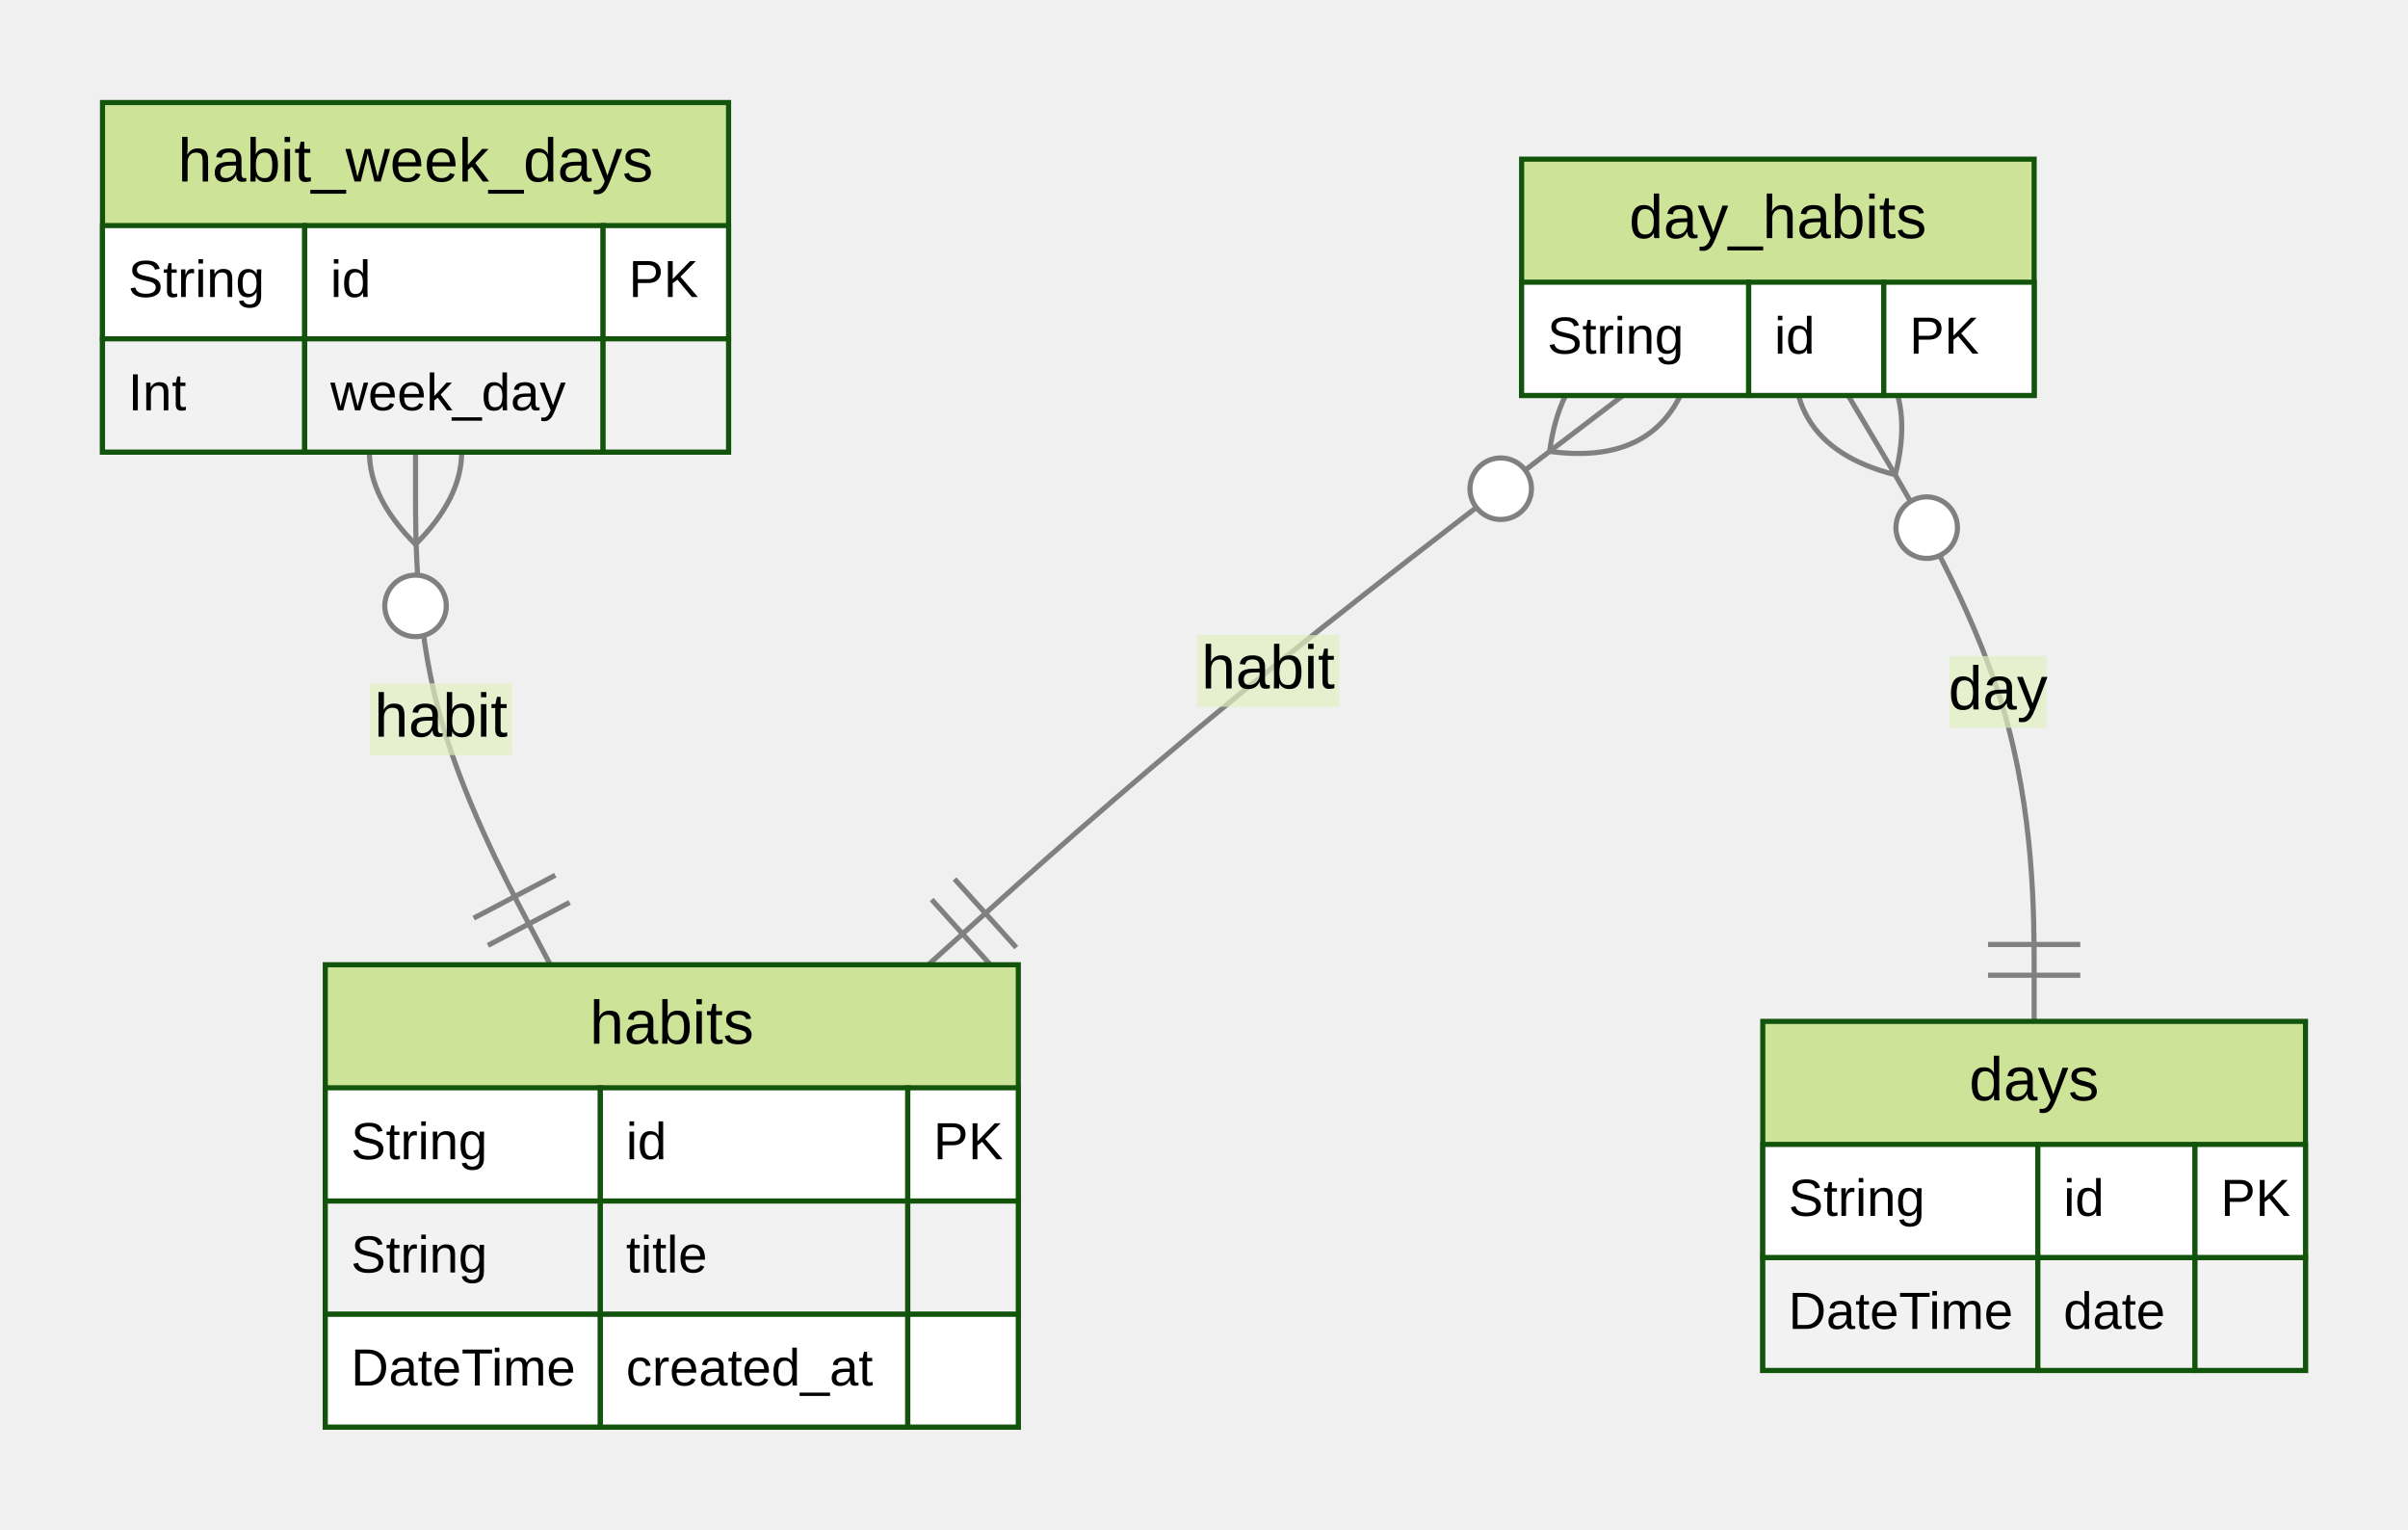
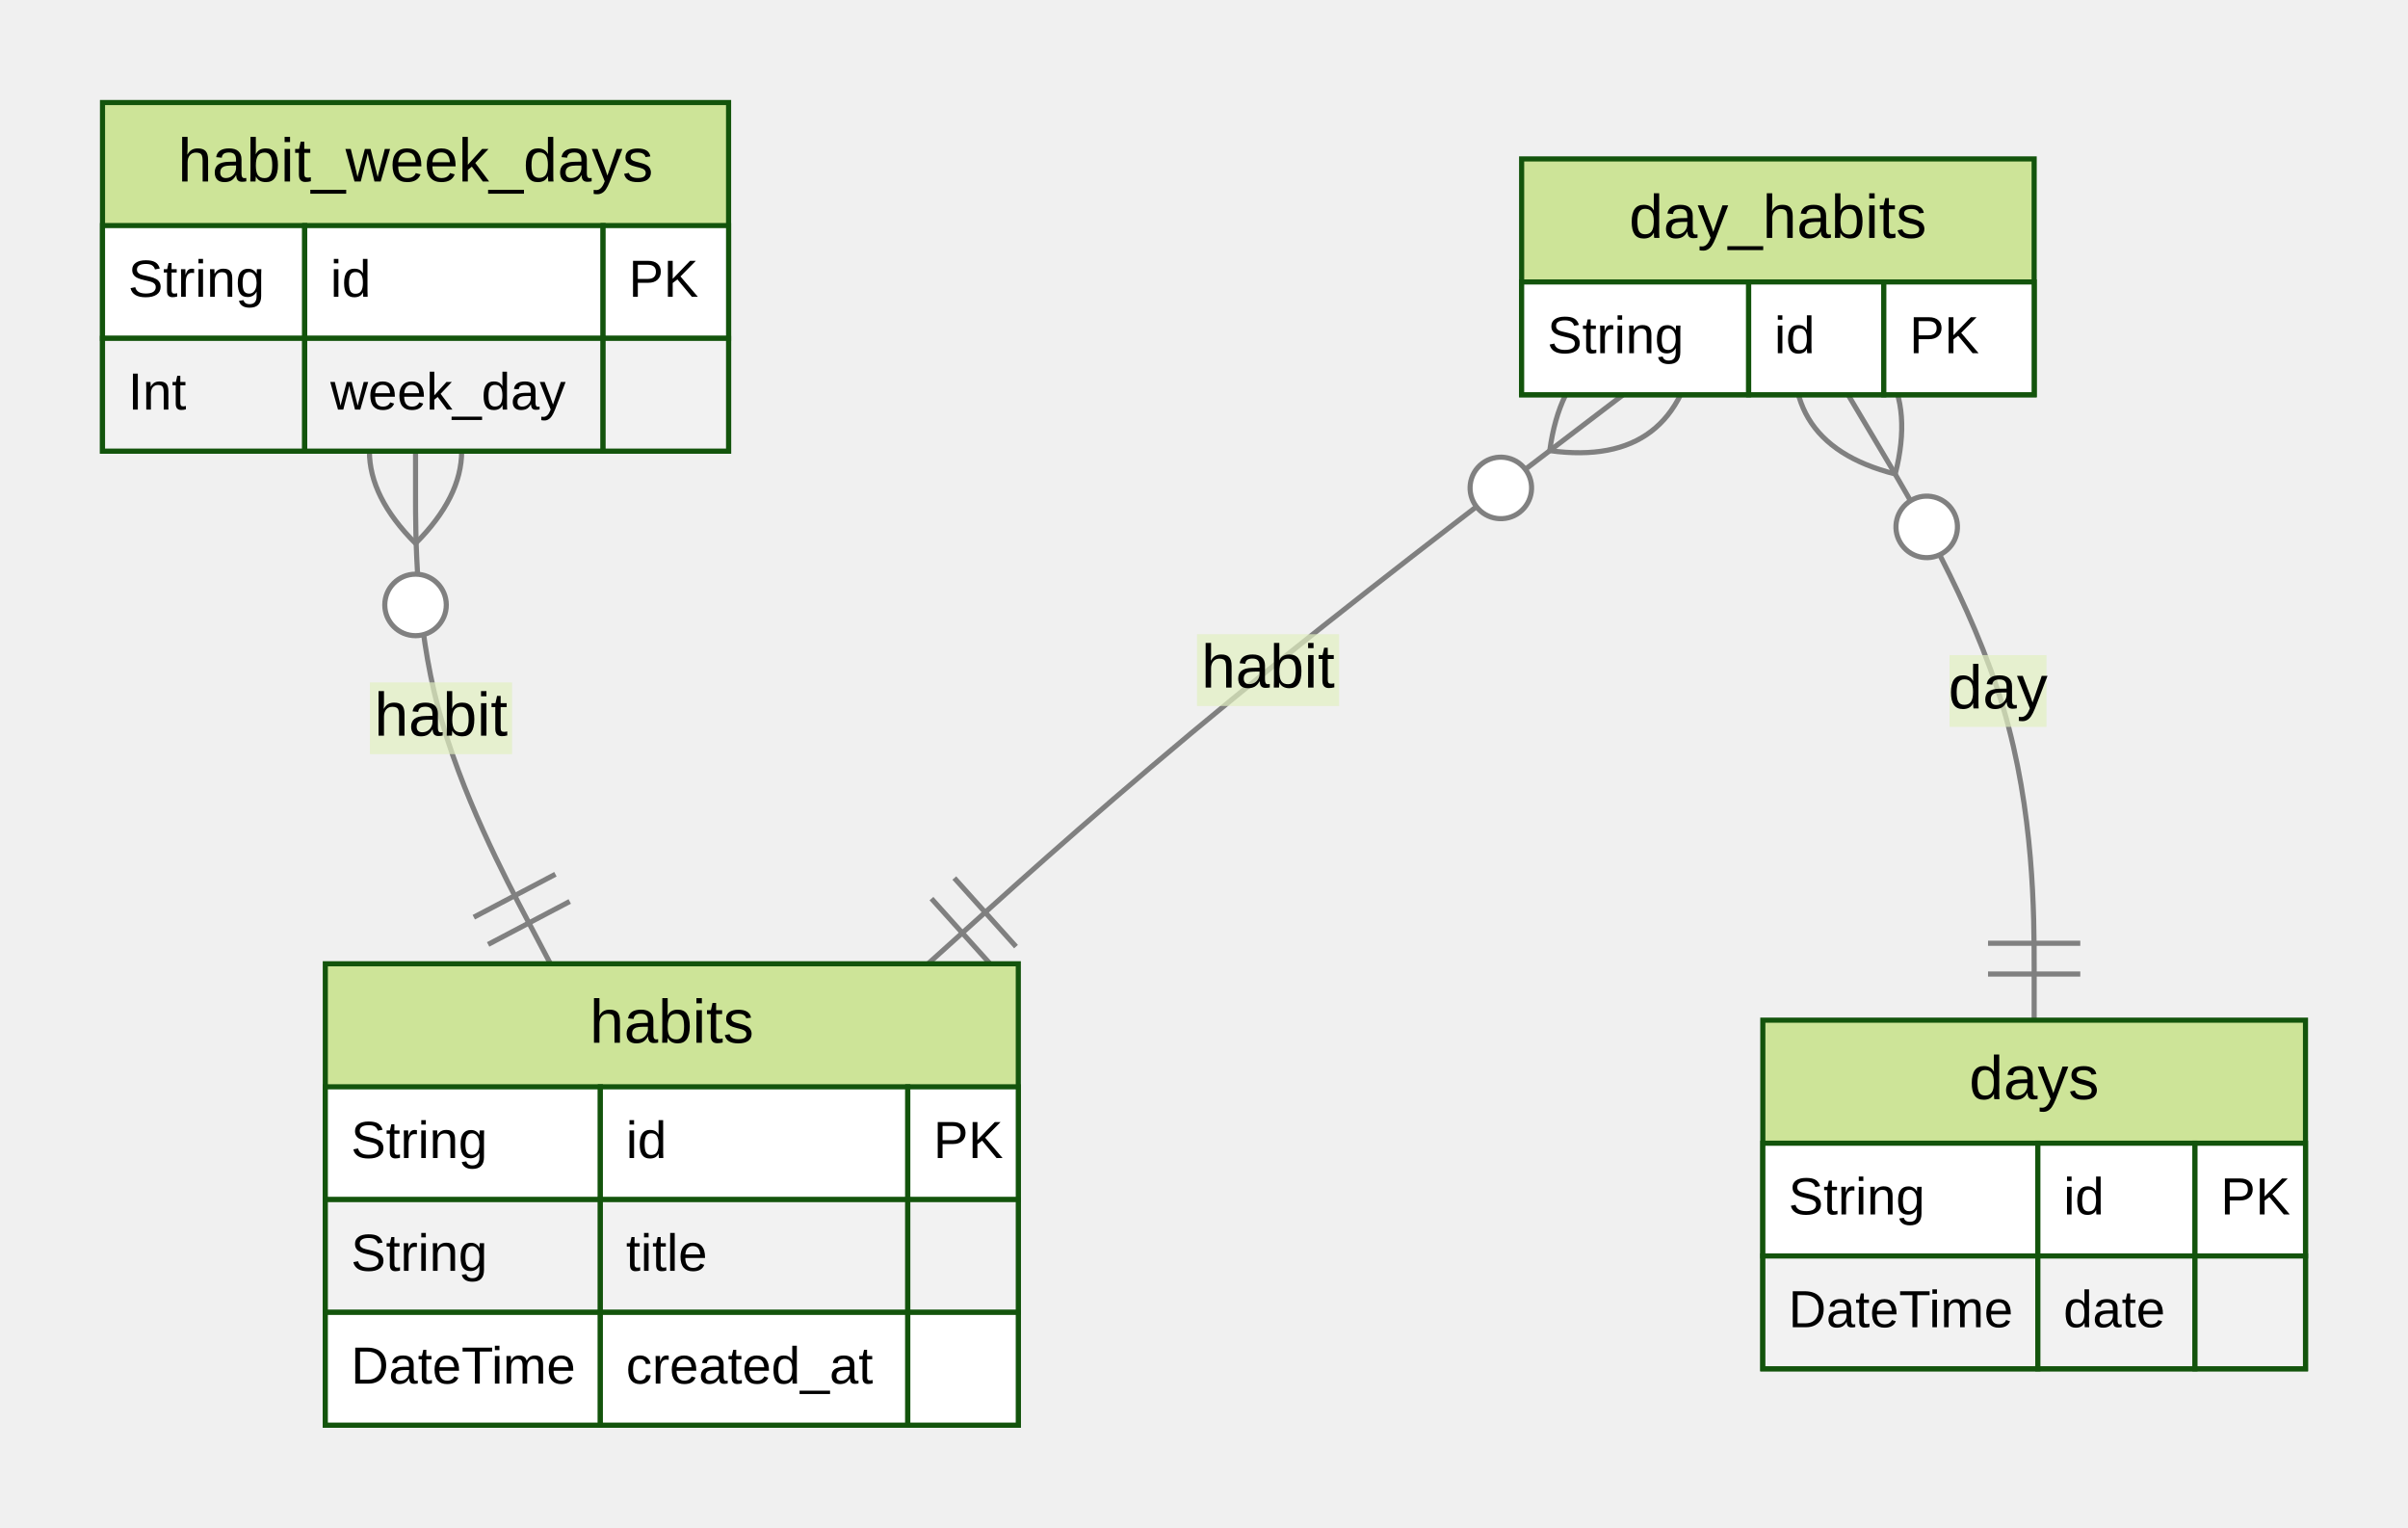
- <svg xmlns="http://www.w3.org/2000/svg" aria-roledescription="er" viewBox="0 0 469.84 298.367" style="max-width: 469.84px; background-color: white;" width="100%" id="mermaid-0">
+ <svg xmlns="http://www.w3.org/2000/svg" aria-roledescription="er" viewBox="0 0 469.832 298" style="max-width: 469.832px; background-color: white;" width="100%" id="mermaid-0">
  <style>#mermaid-0{font-family:"trebuchet ms",verdana,arial,sans-serif;font-size:16px;fill:#000000;}#mermaid-0 .error-icon{fill:#552222;}#mermaid-0 .error-text{fill:#552222;stroke:#552222;}#mermaid-0 .edge-thickness-normal{stroke-width:2px;}#mermaid-0 .edge-thickness-thick{stroke-width:3.5px;}#mermaid-0 .edge-pattern-solid{stroke-dasharray:0;}#mermaid-0 .edge-pattern-dashed{stroke-dasharray:3;}#mermaid-0 .edge-pattern-dotted{stroke-dasharray:2;}#mermaid-0 .marker{fill:#000000;stroke:#000000;}#mermaid-0 .marker.cross{stroke:#000000;}#mermaid-0 svg{font-family:"trebuchet ms",verdana,arial,sans-serif;font-size:16px;}#mermaid-0 .entityBox{fill:#cde498;stroke:#13540c;}#mermaid-0 .attributeBoxOdd{fill:#ffffff;stroke:#13540c;}#mermaid-0 .attributeBoxEven{fill:#f2f2f2;stroke:#13540c;}#mermaid-0 .relationshipLabelBox{fill:hsl(78.158, 58.462%, 84.51%);opacity:0.7;background-color:hsl(78.158, 58.462%, 84.51%);}#mermaid-0 .relationshipLabelBox rect{opacity:0.5;}#mermaid-0 .relationshipLine{stroke:#000000;}#mermaid-0 .entityTitleText{text-anchor:middle;font-size:18px;fill:#000000;}#mermaid-0 :root{--mermaid-font-family:"trebuchet ms",verdana,arial,sans-serif;}</style>
  <g />
  <defs>
    <marker orient="auto" markerHeight="18" markerWidth="18" refY="9" refX="0" id="ONLY_ONE_START">
      <path d="M9,0 L9,18 M15,0 L15,18" fill="none" stroke="gray" />
    </marker>
  </defs>
  <defs>
    <marker orient="auto" markerHeight="18" markerWidth="18" refY="9" refX="18" id="ONLY_ONE_END">
      <path d="M3,0 L3,18 M9,0 L9,18" fill="none" stroke="gray" />
    </marker>
  </defs>
  <defs>
    <marker orient="auto" markerHeight="18" markerWidth="30" refY="9" refX="0" id="ZERO_OR_ONE_START">
      <circle r="6" cy="9" cx="21" fill="white" stroke="gray" />
      <path d="M9,0 L9,18" fill="none" stroke="gray" />
    </marker>
  </defs>
  <defs>
    <marker orient="auto" markerHeight="18" markerWidth="30" refY="9" refX="30" id="ZERO_OR_ONE_END">
      <circle r="6" cy="9" cx="9" fill="white" stroke="gray" />
      <path d="M21,0 L21,18" fill="none" stroke="gray" />
    </marker>
  </defs>
  <defs>
    <marker orient="auto" markerHeight="36" markerWidth="45" refY="18" refX="18" id="ONE_OR_MORE_START">
      <path d="M0,18 Q 18,0 36,18 Q 18,36 0,18 M42,9 L42,27" fill="none" stroke="gray" />
    </marker>
  </defs>
  <defs>
    <marker orient="auto" markerHeight="36" markerWidth="45" refY="18" refX="27" id="ONE_OR_MORE_END">
      <path d="M3,9 L3,27 M9,18 Q27,0 45,18 Q27,36 9,18" fill="none" stroke="gray" />
    </marker>
  </defs>
  <defs>
    <marker orient="auto" markerHeight="36" markerWidth="57" refY="18" refX="18" id="ZERO_OR_MORE_START">
      <circle r="6" cy="18" cx="48" fill="white" stroke="gray" />
      <path d="M0,18 Q18,0 36,18 Q18,36 0,18" fill="none" stroke="gray" />
    </marker>
  </defs>
  <defs>
    <marker orient="auto" markerHeight="36" markerWidth="57" refY="18" refX="39" id="ZERO_OR_MORE_END">
      <circle r="6" cy="18" cx="9" fill="white" stroke="gray" />
      <path d="M21,18 Q39,0 57,18 Q39,36 21,18" fill="none" stroke="gray" />
    </marker>
  </defs>
-   <path style="stroke: gray; fill: none;" marker-start="url(#ZERO_OR_MORE_START)" marker-end="url(#ONLY_ONE_END)" d="M81.078,88.184L81.078,96.517C81.078,104.85,81.078,121.517,85.46,138.184C89.842,154.85,98.605,171.517,102.987,179.85L107.369,188.184" class="er relationshipLine" />
-   <path style="stroke: gray; fill: none;" marker-start="url(#ZERO_OR_MORE_START)" marker-end="url(#ONLY_ONE_END)" d="M360.597,77.138L366.647,87.312C372.696,97.486,384.795,117.835,390.845,138.184C396.895,158.532,396.895,178.881,396.895,189.055L396.895,199.229" class="er relationshipLine" />
-   <path style="stroke: gray; fill: none;" marker-start="url(#ZERO_OR_MORE_START)" marker-end="url(#ONLY_ONE_END)" d="M316.672,77.138L303.33,87.312C289.987,97.486,263.302,117.835,240.711,136.343C218.119,154.85,199.622,171.517,190.373,179.85L181.124,188.184" class="er relationshipLine" />
-   <g transform="translate(63.46875,188.1836 )" id="entity-habits-ef4384fb-2ac5-4353-81f0-07149c621662">
-     <rect height="90.184" width="135.219" y="0" x="0" class="er entityBox" />
-     <text style="dominant-baseline: middle; text-anchor: middle; font-size: 12px;" transform="translate(67.60938,12)" y="0" x="0" id="text-entity-habits-ef4384fb-2ac5-4353-81f0-07149c621662" class="er entityLabel">habits</text>
-     <rect height="22.092" width="53.672" y="24" x="0" class="er attributeBoxOdd" />
-     <text style="dominant-baseline: middle; font-size: 10.2px;" transform="translate(5,35.0459)" y="0" x="0" id="text-entity-habits-ef4384fb-2ac5-4353-81f0-07149c621662-attr-1-type" class="er entityLabel">String</text>
-     <rect height="22.092" width="59.984" y="24" x="53.672" class="er attributeBoxOdd" />
-     <text style="dominant-baseline: middle; font-size: 10.2px;" transform="translate(58.67188,35.0459)" y="0" x="0" id="text-entity-habits-ef4384fb-2ac5-4353-81f0-07149c621662-attr-1-name" class="er entityLabel">id</text>
-     <rect height="22.092" width="21.562" y="24" x="113.656" class="er attributeBoxOdd" />
-     <text style="dominant-baseline: middle; font-size: 10.2px;" transform="translate(118.6562,35.0459)" y="0" x="0" id="text-entity-habits-ef4384fb-2ac5-4353-81f0-07149c621662-attr-1-key" class="er entityLabel">PK</text>
-     <rect height="22.092" width="53.672" y="46.092" x="0" class="er attributeBoxEven" />
-     <text style="dominant-baseline: middle; font-size: 10.2px;" transform="translate(5,57.1377)" y="0" x="0" id="text-entity-habits-ef4384fb-2ac5-4353-81f0-07149c621662-attr-2-type" class="er entityLabel">String</text>
-     <rect height="22.092" width="59.984" y="46.092" x="53.672" class="er attributeBoxEven" />
-     <text style="dominant-baseline: middle; font-size: 10.2px;" transform="translate(58.67188,57.1377)" y="0" x="0" id="text-entity-habits-ef4384fb-2ac5-4353-81f0-07149c621662-attr-2-name" class="er entityLabel">title</text>
-     <rect height="22.092" width="21.562" y="46.092" x="113.656" class="er attributeBoxEven" />
-     <text style="dominant-baseline: middle; font-size: 10.2px;" transform="translate(118.6562,57.1377)" y="0" x="0" id="text-entity-habits-ef4384fb-2ac5-4353-81f0-07149c621662-attr-2-key" class="er entityLabel" />
-     <rect height="22" width="53.672" y="68.184" x="0" class="er attributeBoxOdd" />
-     <text style="dominant-baseline: middle; font-size: 10.2px;" transform="translate(5,79.18359)" y="0" x="0" id="text-entity-habits-ef4384fb-2ac5-4353-81f0-07149c621662-attr-3-type" class="er entityLabel">DateTime</text>
-     <rect height="22" width="59.984" y="68.184" x="53.672" class="er attributeBoxOdd" />
-     <text style="dominant-baseline: middle; font-size: 10.2px;" transform="translate(58.67188,79.18359)" y="0" x="0" id="text-entity-habits-ef4384fb-2ac5-4353-81f0-07149c621662-attr-3-name" class="er entityLabel">created_at</text>
-     <rect height="22" width="21.562" y="68.184" x="113.656" class="er attributeBoxOdd" />
-     <text style="dominant-baseline: middle; font-size: 10.2px;" transform="translate(118.6562,79.18359)" y="0" x="0" id="text-entity-habits-ef4384fb-2ac5-4353-81f0-07149c621662-attr-3-key" class="er entityLabel" />
+   <path style="stroke: gray; fill: none;" marker-start="url(#ZERO_OR_MORE_START)" marker-end="url(#ONLY_ONE_END)" d="M81.078,88L81.078,96.333C81.078,104.667,81.078,121.333,85.464,138C89.85,154.667,98.622,171.333,103.008,179.667L107.394,188" class="er relationshipLine" />
+   <path style="stroke: gray; fill: none;" marker-start="url(#ZERO_OR_MORE_START)" marker-end="url(#ONLY_ONE_END)" d="M360.581,77L366.633,87.167C372.684,97.333,384.787,117.667,390.839,138C396.891,158.333,396.891,178.667,396.891,188.833L396.891,199" class="er relationshipLine" />
+   <path style="stroke: gray; fill: none;" marker-start="url(#ZERO_OR_MORE_START)" marker-end="url(#ONLY_ONE_END)" d="M316.697,77L303.35,87.167C290.004,97.333,263.31,117.667,240.706,136.167C218.102,154.667,199.586,171.333,190.328,179.667L181.07,188" class="er relationshipLine" />
+   <g transform="translate(63.47266,188 )" id="entity-habits-1455c4ad-7d32-4bd8-b178-2bde7811851f">
+     <rect height="90" width="135.211" y="0" x="0" class="er entityBox" />
+     <text style="dominant-baseline: middle; text-anchor: middle; font-size: 12px;" transform="translate(67.60547,12)" y="0" x="0" id="text-entity-habits-1455c4ad-7d32-4bd8-b178-2bde7811851f" class="er entityLabel">habits</text>
+     <rect height="22" width="53.664" y="24" x="0" class="er attributeBoxOdd" />
+     <text style="dominant-baseline: middle; font-size: 10.2px;" transform="translate(5,35)" y="0" x="0" id="text-entity-habits-1455c4ad-7d32-4bd8-b178-2bde7811851f-attr-1-type" class="er entityLabel">String</text>
+     <rect height="22" width="59.984" y="24" x="53.664" class="er attributeBoxOdd" />
+     <text style="dominant-baseline: middle; font-size: 10.2px;" transform="translate(58.66406,35)" y="0" x="0" id="text-entity-habits-1455c4ad-7d32-4bd8-b178-2bde7811851f-attr-1-name" class="er entityLabel">id</text>
+     <rect height="22" width="21.562" y="24" x="113.648" class="er attributeBoxOdd" />
+     <text style="dominant-baseline: middle; font-size: 10.2px;" transform="translate(118.6484,35)" y="0" x="0" id="text-entity-habits-1455c4ad-7d32-4bd8-b178-2bde7811851f-attr-1-key" class="er entityLabel">PK</text>
+     <rect height="22" width="53.664" y="46" x="0" class="er attributeBoxEven" />
+     <text style="dominant-baseline: middle; font-size: 10.2px;" transform="translate(5,57)" y="0" x="0" id="text-entity-habits-1455c4ad-7d32-4bd8-b178-2bde7811851f-attr-2-type" class="er entityLabel">String</text>
+     <rect height="22" width="59.984" y="46" x="53.664" class="er attributeBoxEven" />
+     <text style="dominant-baseline: middle; font-size: 10.2px;" transform="translate(58.66406,57)" y="0" x="0" id="text-entity-habits-1455c4ad-7d32-4bd8-b178-2bde7811851f-attr-2-name" class="er entityLabel">title</text>
+     <rect height="22" width="21.562" y="46" x="113.648" class="er attributeBoxEven" />
+     <text style="dominant-baseline: middle; font-size: 10.2px;" transform="translate(118.6484,57)" y="0" x="0" id="text-entity-habits-1455c4ad-7d32-4bd8-b178-2bde7811851f-attr-2-key" class="er entityLabel" />
+     <rect height="22" width="53.664" y="68" x="0" class="er attributeBoxOdd" />
+     <text style="dominant-baseline: middle; font-size: 10.2px;" transform="translate(5,79)" y="0" x="0" id="text-entity-habits-1455c4ad-7d32-4bd8-b178-2bde7811851f-attr-3-type" class="er entityLabel">DateTime</text>
+     <rect height="22" width="59.984" y="68" x="53.664" class="er attributeBoxOdd" />
+     <text style="dominant-baseline: middle; font-size: 10.2px;" transform="translate(58.66406,79)" y="0" x="0" id="text-entity-habits-1455c4ad-7d32-4bd8-b178-2bde7811851f-attr-3-name" class="er entityLabel">created_at</text>
+     <rect height="22" width="21.562" y="68" x="113.648" class="er attributeBoxOdd" />
+     <text style="dominant-baseline: middle; font-size: 10.2px;" transform="translate(118.6484,79)" y="0" x="0" id="text-entity-habits-1455c4ad-7d32-4bd8-b178-2bde7811851f-attr-3-key" class="er entityLabel" />
  </g>
-   <g transform="translate(20,20 )" id="entity-habitweekdays-5a77ff9f-d73e-48bc-9dd9-8d144c9f0f62">
-     <rect height="68.184" width="122.156" y="0" x="0" class="er entityBox" />
-     <text style="dominant-baseline: middle; text-anchor: middle; font-size: 12px;" transform="translate(61.07812,12)" y="0" x="0" id="text-entity-habitweekdays-5a77ff9f-d73e-48bc-9dd9-8d144c9f0f62" class="er entityLabel">habit_week_days</text>
-     <rect height="22.092" width="39.453" y="24" x="0" class="er attributeBoxOdd" />
-     <text style="dominant-baseline: middle; font-size: 10.2px;" transform="translate(5,35.0459)" y="0" x="0" id="text-entity-habitweekdays-5a77ff9f-d73e-48bc-9dd9-8d144c9f0f62-attr-1-type" class="er entityLabel">String</text>
-     <rect height="22.092" width="58.219" y="24" x="39.453" class="er attributeBoxOdd" />
-     <text style="dominant-baseline: middle; font-size: 10.2px;" transform="translate(44.45312,35.0459)" y="0" x="0" id="text-entity-habitweekdays-5a77ff9f-d73e-48bc-9dd9-8d144c9f0f62-attr-1-name" class="er entityLabel">id</text>
-     <rect height="22.092" width="24.484" y="24" x="97.672" class="er attributeBoxOdd" />
-     <text style="dominant-baseline: middle; font-size: 10.2px;" transform="translate(102.6719,35.0459)" y="0" x="0" id="text-entity-habitweekdays-5a77ff9f-d73e-48bc-9dd9-8d144c9f0f62-attr-1-key" class="er entityLabel">PK</text>
-     <rect height="22.092" width="39.453" y="46.092" x="0" class="er attributeBoxEven" />
-     <text style="dominant-baseline: middle; font-size: 10.2px;" transform="translate(5,57.1377)" y="0" x="0" id="text-entity-habitweekdays-5a77ff9f-d73e-48bc-9dd9-8d144c9f0f62-attr-2-type" class="er entityLabel">Int</text>
-     <rect height="22.092" width="58.219" y="46.092" x="39.453" class="er attributeBoxEven" />
-     <text style="dominant-baseline: middle; font-size: 10.2px;" transform="translate(44.45312,57.1377)" y="0" x="0" id="text-entity-habitweekdays-5a77ff9f-d73e-48bc-9dd9-8d144c9f0f62-attr-2-name" class="er entityLabel">week_day</text>
-     <rect height="22.092" width="24.484" y="46.092" x="97.672" class="er attributeBoxEven" />
-     <text style="dominant-baseline: middle; font-size: 10.2px;" transform="translate(102.6719,57.1377)" y="0" x="0" id="text-entity-habitweekdays-5a77ff9f-d73e-48bc-9dd9-8d144c9f0f62-attr-2-key" class="er entityLabel" />
+   <g transform="translate(20,20 )" id="entity-habitweekdays-6e170e22-1cc1-4d4b-801a-a52e14c7ce1d">
+     <rect height="68" width="122.156" y="0" x="0" class="er entityBox" />
+     <text style="dominant-baseline: middle; text-anchor: middle; font-size: 12px;" transform="translate(61.07812,12)" y="0" x="0" id="text-entity-habitweekdays-6e170e22-1cc1-4d4b-801a-a52e14c7ce1d" class="er entityLabel">habit_week_days</text>
+     <rect height="22" width="39.451" y="24" x="0" class="er attributeBoxOdd" />
+     <text style="dominant-baseline: middle; font-size: 10.2px;" transform="translate(5,35)" y="0" x="0" id="text-entity-habitweekdays-6e170e22-1cc1-4d4b-801a-a52e14c7ce1d-attr-1-type" class="er entityLabel">String</text>
+     <rect height="22" width="58.216" y="24" x="39.451" class="er attributeBoxOdd" />
+     <text style="dominant-baseline: middle; font-size: 10.2px;" transform="translate(44.45052,35)" y="0" x="0" id="text-entity-habitweekdays-6e170e22-1cc1-4d4b-801a-a52e14c7ce1d-attr-1-name" class="er entityLabel">id</text>
+     <rect height="22" width="24.49" y="24" x="97.667" class="er attributeBoxOdd" />
+     <text style="dominant-baseline: middle; font-size: 10.2px;" transform="translate(102.6667,35)" y="0" x="0" id="text-entity-habitweekdays-6e170e22-1cc1-4d4b-801a-a52e14c7ce1d-attr-1-key" class="er entityLabel">PK</text>
+     <rect height="22" width="39.451" y="46" x="0" class="er attributeBoxEven" />
+     <text style="dominant-baseline: middle; font-size: 10.2px;" transform="translate(5,57)" y="0" x="0" id="text-entity-habitweekdays-6e170e22-1cc1-4d4b-801a-a52e14c7ce1d-attr-2-type" class="er entityLabel">Int</text>
+     <rect height="22" width="58.216" y="46" x="39.451" class="er attributeBoxEven" />
+     <text style="dominant-baseline: middle; font-size: 10.2px;" transform="translate(44.45052,57)" y="0" x="0" id="text-entity-habitweekdays-6e170e22-1cc1-4d4b-801a-a52e14c7ce1d-attr-2-name" class="er entityLabel">week_day</text>
+     <rect height="22" width="24.49" y="46" x="97.667" class="er attributeBoxEven" />
+     <text style="dominant-baseline: middle; font-size: 10.2px;" transform="translate(102.6667,57)" y="0" x="0" id="text-entity-habitweekdays-6e170e22-1cc1-4d4b-801a-a52e14c7ce1d-attr-2-key" class="er entityLabel" />
  </g>
-   <g transform="translate(343.9492,199.2295 )" id="entity-days-85b0c82e-b166-401b-b128-6b84955823c6">
-     <rect height="68.092" width="105.891" y="0" x="0" class="er entityBox" />
-     <text style="dominant-baseline: middle; text-anchor: middle; font-size: 12px;" transform="translate(52.94531,12)" y="0" x="0" id="text-entity-days-85b0c82e-b166-401b-b128-6b84955823c6" class="er entityLabel">days</text>
-     <rect height="22.092" width="53.672" y="24" x="0" class="er attributeBoxOdd" />
-     <text style="dominant-baseline: middle; font-size: 10.2px;" transform="translate(5,35.0459)" y="0" x="0" id="text-entity-days-85b0c82e-b166-401b-b128-6b84955823c6-attr-1-type" class="er entityLabel">String</text>
-     <rect height="22.092" width="30.656" y="24" x="53.672" class="er attributeBoxOdd" />
-     <text style="dominant-baseline: middle; font-size: 10.2px;" transform="translate(58.67188,35.0459)" y="0" x="0" id="text-entity-days-85b0c82e-b166-401b-b128-6b84955823c6-attr-1-name" class="er entityLabel">id</text>
-     <rect height="22.092" width="21.562" y="24" x="84.328" class="er attributeBoxOdd" />
-     <text style="dominant-baseline: middle; font-size: 10.2px;" transform="translate(89.32812,35.0459)" y="0" x="0" id="text-entity-days-85b0c82e-b166-401b-b128-6b84955823c6-attr-1-key" class="er entityLabel">PK</text>
-     <rect height="22" width="53.672" y="46.092" x="0" class="er attributeBoxEven" />
-     <text style="dominant-baseline: middle; font-size: 10.2px;" transform="translate(5,57.0918)" y="0" x="0" id="text-entity-days-85b0c82e-b166-401b-b128-6b84955823c6-attr-2-type" class="er entityLabel">DateTime</text>
-     <rect height="22" width="30.656" y="46.092" x="53.672" class="er attributeBoxEven" />
-     <text style="dominant-baseline: middle; font-size: 10.2px;" transform="translate(58.67188,57.0918)" y="0" x="0" id="text-entity-days-85b0c82e-b166-401b-b128-6b84955823c6-attr-2-name" class="er entityLabel">date</text>
-     <rect height="22" width="21.562" y="46.092" x="84.328" class="er attributeBoxEven" />
-     <text style="dominant-baseline: middle; font-size: 10.2px;" transform="translate(89.32812,57.0918)" y="0" x="0" id="text-entity-days-85b0c82e-b166-401b-b128-6b84955823c6-attr-2-key" class="er entityLabel" />
+   <g transform="translate(343.9492,199 )" id="entity-days-c173706d-a001-4f70-a676-16a83fbeb75a">
+     <rect height="68" width="105.883" y="0" x="0" class="er entityBox" />
+     <text style="dominant-baseline: middle; text-anchor: middle; font-size: 12px;" transform="translate(52.94141,12)" y="0" x="0" id="text-entity-days-c173706d-a001-4f70-a676-16a83fbeb75a" class="er entityLabel">days</text>
+     <rect height="22" width="53.664" y="24" x="0" class="er attributeBoxOdd" />
+     <text style="dominant-baseline: middle; font-size: 10.2px;" transform="translate(5,35)" y="0" x="0" id="text-entity-days-c173706d-a001-4f70-a676-16a83fbeb75a-attr-1-type" class="er entityLabel">String</text>
+     <rect height="22" width="30.656" y="24" x="53.664" class="er attributeBoxOdd" />
+     <text style="dominant-baseline: middle; font-size: 10.2px;" transform="translate(58.66406,35)" y="0" x="0" id="text-entity-days-c173706d-a001-4f70-a676-16a83fbeb75a-attr-1-name" class="er entityLabel">id</text>
+     <rect height="22" width="21.562" y="24" x="84.32" class="er attributeBoxOdd" />
+     <text style="dominant-baseline: middle; font-size: 10.2px;" transform="translate(89.32031,35)" y="0" x="0" id="text-entity-days-c173706d-a001-4f70-a676-16a83fbeb75a-attr-1-key" class="er entityLabel">PK</text>
+     <rect height="22" width="53.664" y="46" x="0" class="er attributeBoxEven" />
+     <text style="dominant-baseline: middle; font-size: 10.2px;" transform="translate(5,57)" y="0" x="0" id="text-entity-days-c173706d-a001-4f70-a676-16a83fbeb75a-attr-2-type" class="er entityLabel">DateTime</text>
+     <rect height="22" width="30.656" y="46" x="53.664" class="er attributeBoxEven" />
+     <text style="dominant-baseline: middle; font-size: 10.2px;" transform="translate(58.66406,57)" y="0" x="0" id="text-entity-days-c173706d-a001-4f70-a676-16a83fbeb75a-attr-2-name" class="er entityLabel">date</text>
+     <rect height="22" width="21.562" y="46" x="84.32" class="er attributeBoxEven" />
+     <text style="dominant-baseline: middle; font-size: 10.2px;" transform="translate(89.32031,57)" y="0" x="0" id="text-entity-days-c173706d-a001-4f70-a676-16a83fbeb75a-attr-2-key" class="er entityLabel" />
  </g>
-   <g transform="translate(296.8945,31.0459 )" id="entity-dayhabits-c45b4fc7-9d86-4964-98e4-d70d9855e8cf">
-     <rect height="46.092" width="100" y="0" x="0" class="er entityBox" />
-     <text style="dominant-baseline: middle; text-anchor: middle; font-size: 12px;" transform="translate(50,12)" y="0" x="0" id="text-entity-dayhabits-c45b4fc7-9d86-4964-98e4-d70d9855e8cf" class="er entityLabel">day_habits</text>
-     <rect height="22.092" width="44.302" y="24" x="0" class="er attributeBoxOdd" />
-     <text style="dominant-baseline: middle; font-size: 10.2px;" transform="translate(5,35.0459)" y="0" x="0" id="text-entity-dayhabits-c45b4fc7-9d86-4964-98e4-d70d9855e8cf-attr-1-type" class="er entityLabel">String</text>
-     <rect height="22.092" width="26.365" y="24" x="44.302" class="er attributeBoxOdd" />
-     <text style="dominant-baseline: middle; font-size: 10.2px;" transform="translate(49.30208,35.0459)" y="0" x="0" id="text-entity-dayhabits-c45b4fc7-9d86-4964-98e4-d70d9855e8cf-attr-1-name" class="er entityLabel">id</text>
-     <rect height="22.092" width="29.333" y="24" x="70.667" class="er attributeBoxOdd" />
-     <text style="dominant-baseline: middle; font-size: 10.2px;" transform="translate(75.66667,35.0459)" y="0" x="0" id="text-entity-dayhabits-c45b4fc7-9d86-4964-98e4-d70d9855e8cf-attr-1-key" class="er entityLabel">PK</text>
+   <g transform="translate(296.8906,31 )" id="entity-dayhabits-de05d8b7-adbd-4348-8afa-c291f4c11536">
+     <rect height="46" width="100" y="0" x="0" class="er entityBox" />
+     <text style="dominant-baseline: middle; text-anchor: middle; font-size: 12px;" transform="translate(50,12)" y="0" x="0" id="text-entity-dayhabits-de05d8b7-adbd-4348-8afa-c291f4c11536" class="er entityLabel">day_habits</text>
+     <rect height="22" width="44.297" y="24" x="0" class="er attributeBoxOdd" />
+     <text style="dominant-baseline: middle; font-size: 10.2px;" transform="translate(5,35)" y="0" x="0" id="text-entity-dayhabits-de05d8b7-adbd-4348-8afa-c291f4c11536-attr-1-type" class="er entityLabel">String</text>
+     <rect height="22" width="26.367" y="24" x="44.297" class="er attributeBoxOdd" />
+     <text style="dominant-baseline: middle; font-size: 10.2px;" transform="translate(49.29688,35)" y="0" x="0" id="text-entity-dayhabits-de05d8b7-adbd-4348-8afa-c291f4c11536-attr-1-name" class="er entityLabel">id</text>
+     <rect height="22" width="29.336" y="24" x="70.664" class="er attributeBoxOdd" />
+     <text style="dominant-baseline: middle; font-size: 10.2px;" transform="translate(75.66406,35)" y="0" x="0" id="text-entity-dayhabits-de05d8b7-adbd-4348-8afa-c291f4c11536-attr-1-key" class="er entityLabel">PK</text>
  </g>
-   <rect height="14" width="27.734" y="133.289" x="72.169" class="er relationshipLabelBox" />
-   <text style="text-anchor: middle; dominant-baseline: middle; font-size: 12px;" y="140.289" x="86.036" id="rel1" class="er relationshipLabel">habit</text>
-   <rect height="14" width="18.922" y="127.976" x="380.381" class="er relationshipLabelBox" />
-   <text style="text-anchor: middle; dominant-baseline: middle; font-size: 12px;" y="134.976" x="389.842" id="rel2" class="er relationshipLabel">day</text>
-   <rect height="14" width="27.734" y="123.878" x="233.564" class="er relationshipLabelBox" />
-   <text style="text-anchor: middle; dominant-baseline: middle; font-size: 12px;" y="130.878" x="247.431" id="rel3" class="er relationshipLabel">habit</text>
+   <rect height="14" width="27.727" y="133.109" x="72.179" class="er relationshipLabelBox" />
+   <text style="text-anchor: middle; dominant-baseline: middle; font-size: 12px;" y="140.109" x="86.042" id="rel1" class="er relationshipLabel">habit</text>
+   <rect height="14" width="18.914" y="127.788" x="380.377" class="er relationshipLabelBox" />
+   <text style="text-anchor: middle; dominant-baseline: middle; font-size: 12px;" y="134.788" x="389.834" id="rel2" class="er relationshipLabel">day</text>
+   <rect height="14" width="27.727" y="123.716" x="233.553" class="er relationshipLabelBox" />
+   <text style="text-anchor: middle; dominant-baseline: middle; font-size: 12px;" y="130.716" x="247.417" id="rel3" class="er relationshipLabel">habit</text>
</svg>
